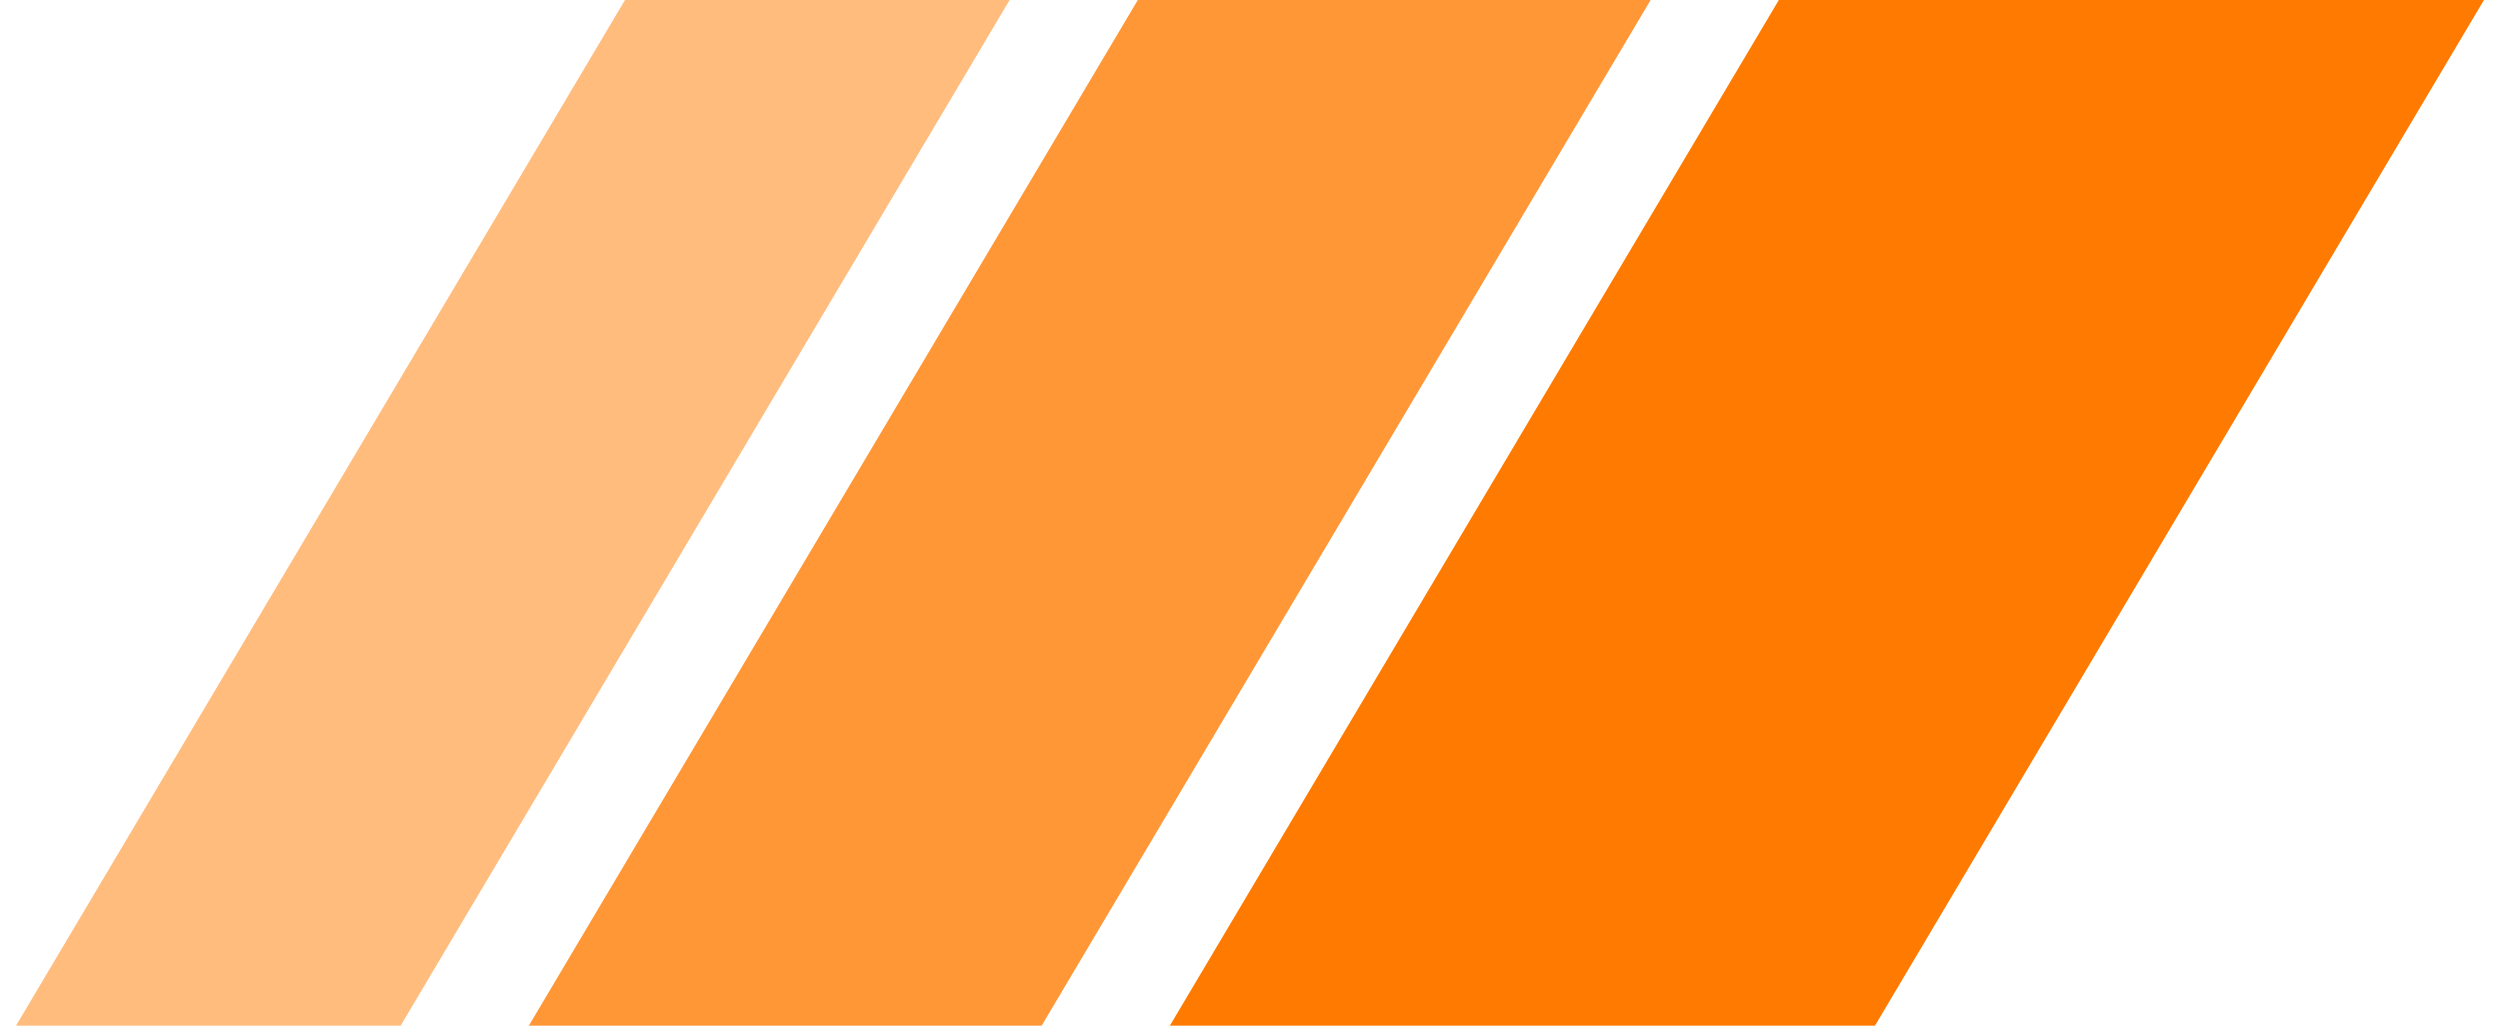
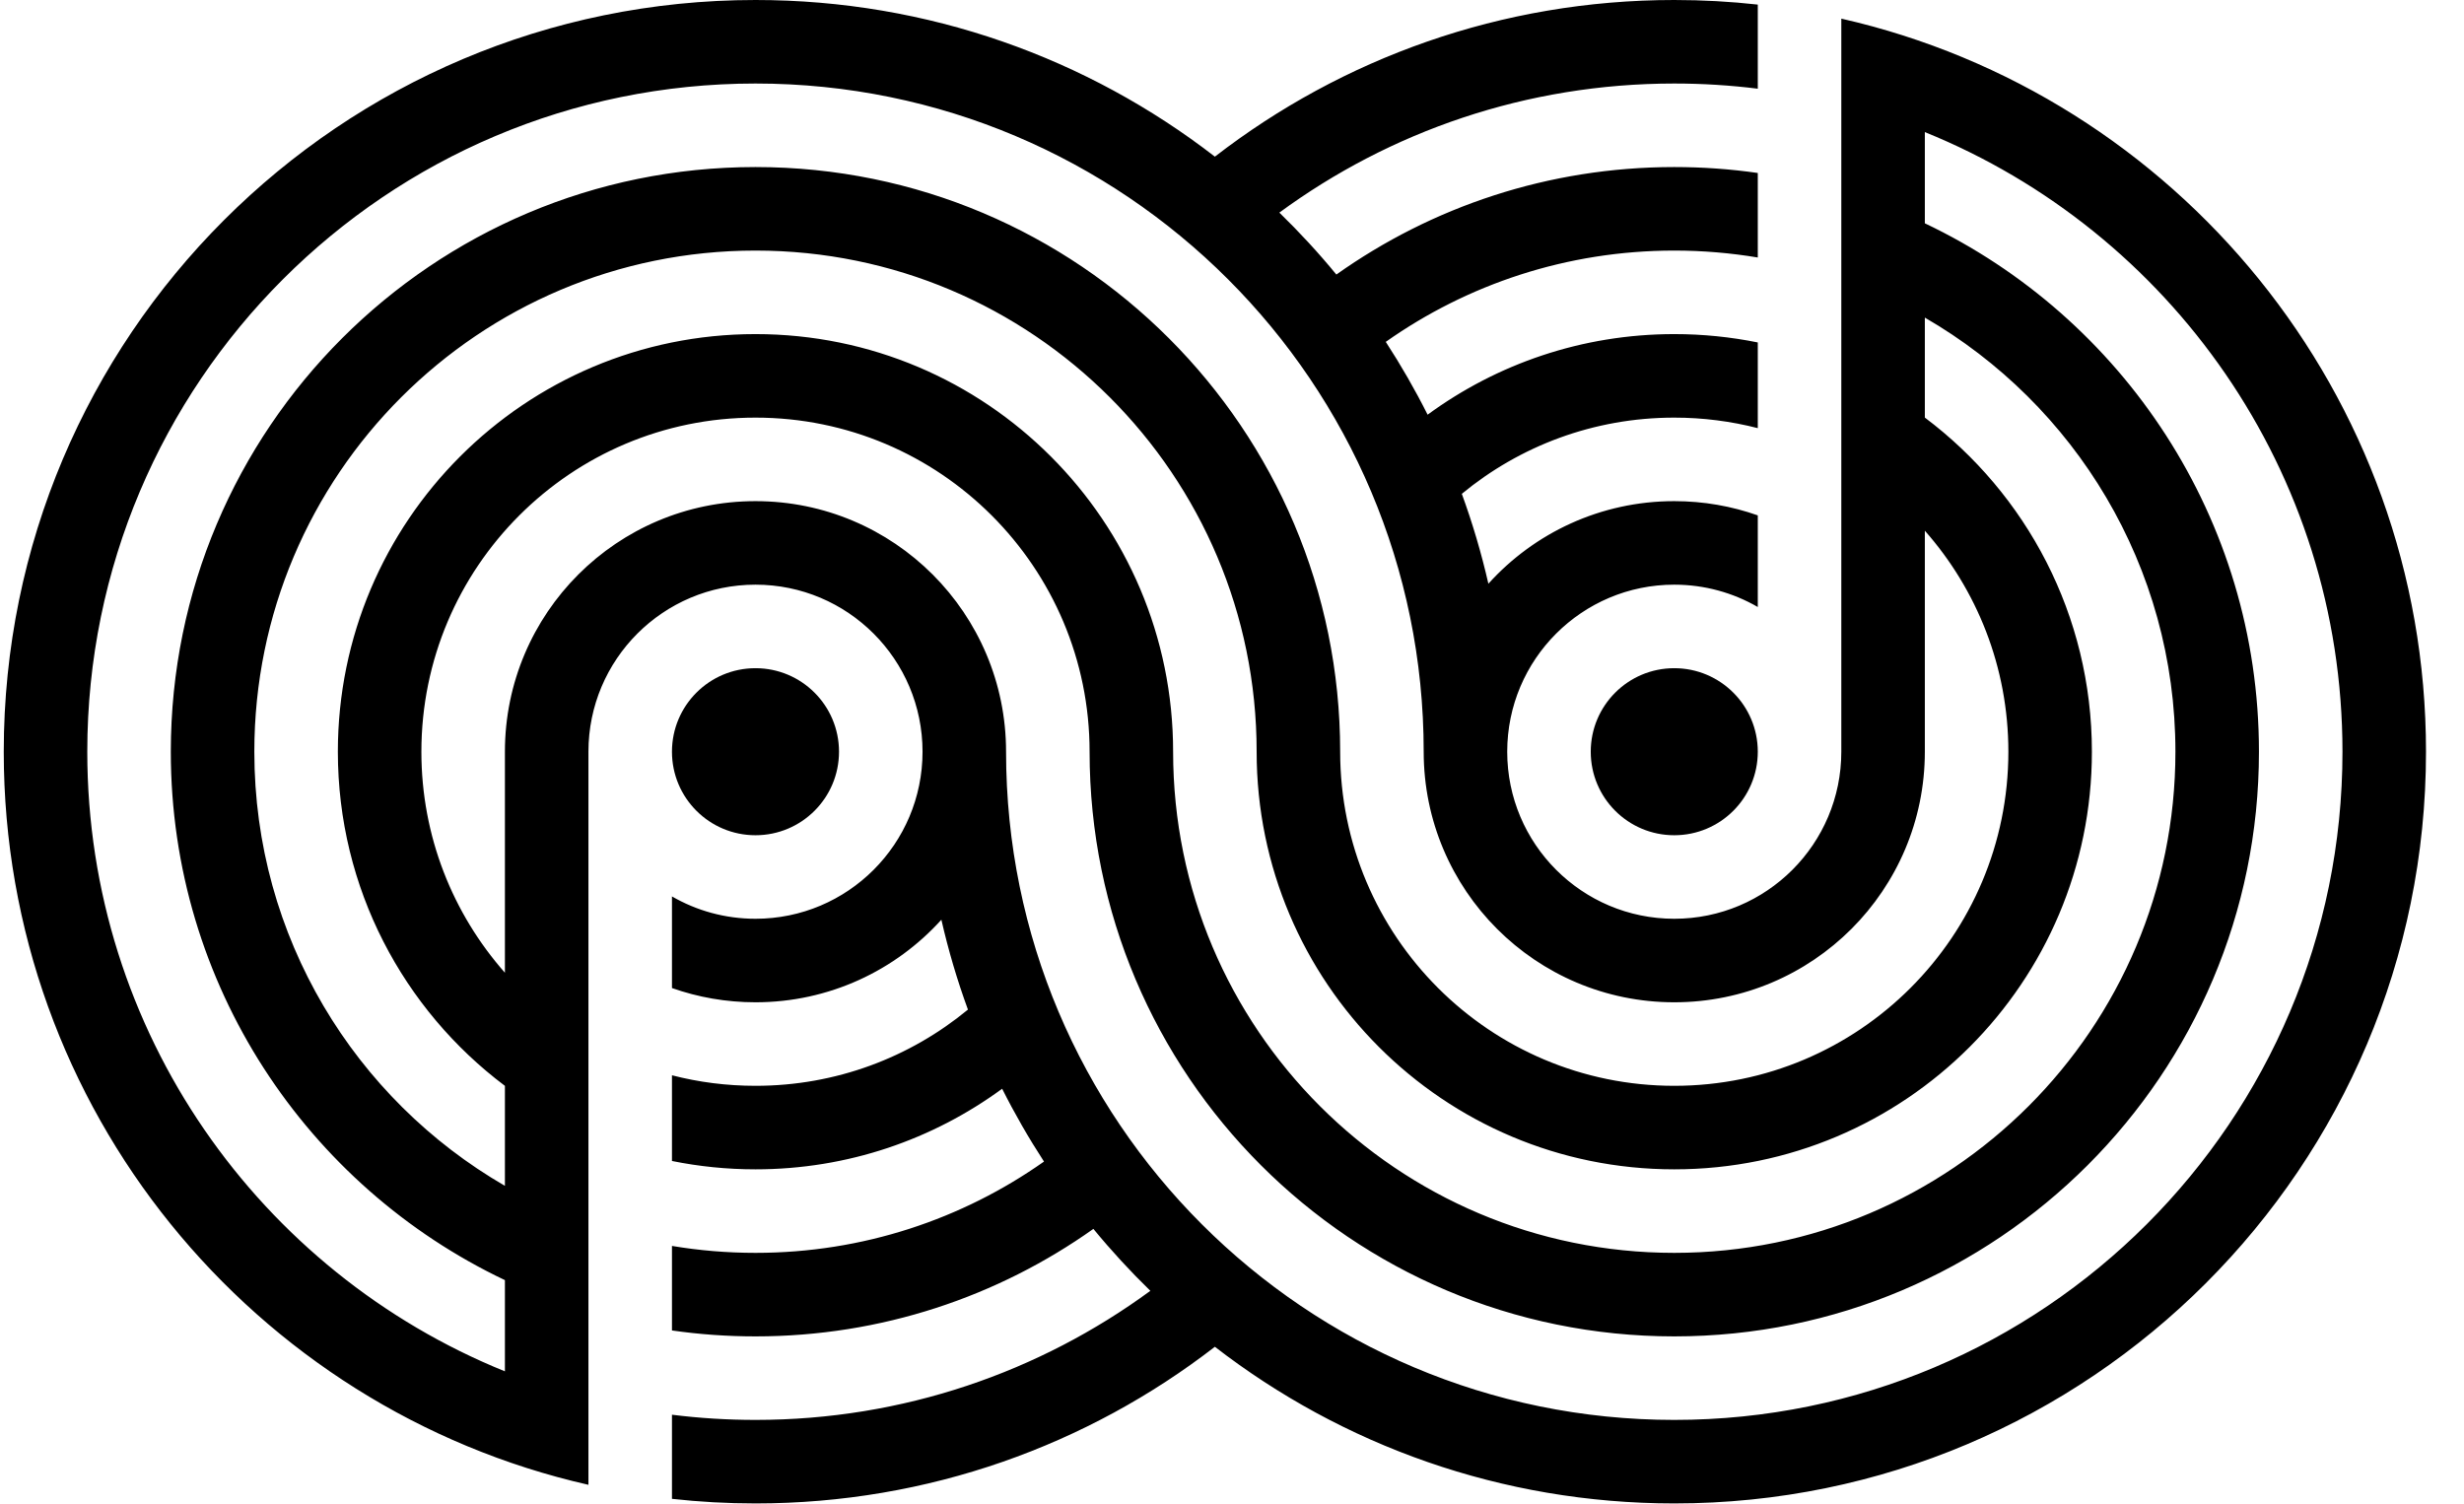
- <svg xmlns="http://www.w3.org/2000/svg" id="logo-38" width="78" height="32" viewBox="0 0 78 32" fill="none">
-   <path d="M55.5 0H77.5L58.5 32H36.5L55.5 0Z" class="ccustom" fill="#FF7A00" />
-   <path d="M35.5 0H51.5L32.5 32H16.5L35.5 0Z" class="ccompli1" fill="#FF9736" />
-   <path d="M19.5 0H31.5L12.5 32H0.5L19.5 0Z" class="ccompli2" fill="#FFBC7D" />
+ <svg xmlns="http://www.w3.org/2000/svg" width="59" height="36" viewBox="0 0 59 36" fill="none">
+   <path d="M20.09 18C20.09 19.105 19.194 20 18.09 20C16.985 20 16.09 19.105 16.09 18C16.09 16.895 16.985 16 18.09 16C19.194 16 20.09 16.895 20.09 18Z" fill="black" />
+   <path d="M42.09 18C42.09 19.105 41.194 20 40.09 20C38.985 20 38.09 19.105 38.09 18C38.09 16.895 38.985 16 40.09 16C41.194 16 42.09 16.895 42.09 18Z" fill="black" />
+   <path fill-rule="evenodd" clip-rule="evenodd" d="M40.09 2.0365e-06C40.766 2.1547e-06 41.433 0.037 42.09 0.11V2.124C41.435 2.042 40.767 2 40.09 2C36.552 2 33.283 3.147 30.634 5.091C31.116 5.56 31.572 6.054 31.999 6.574C34.283 4.953 37.076 4 40.09 4C40.769 4 41.437 4.048 42.09 4.142V6.166C41.439 6.057 40.771 6 40.09 6C37.517 6 35.135 6.809 33.182 8.186C33.547 8.747 33.882 9.329 34.184 9.93C35.838 8.717 37.881 8 40.09 8C40.775 8 41.444 8.069 42.09 8.2V10.252C41.451 10.088 40.781 10 40.09 10C38.157 10 36.386 10.684 35.003 11.825C35.258 12.523 35.471 13.242 35.639 13.977C36.736 12.763 38.324 12 40.09 12C40.791 12 41.464 12.12 42.09 12.341V14.535C41.502 14.195 40.819 14 40.09 14C37.881 14 36.09 15.791 36.09 18C36.09 20.209 37.881 22 40.09 22C42.299 22 44.09 20.209 44.09 18L44.09 17.979V0.446C52.106 2.265 58.09 9.434 58.09 18C58.09 27.941 50.031 36 40.09 36C35.947 36 32.132 34.601 29.09 32.249C26.048 34.6 22.231 36 18.09 36C17.414 36 16.747 35.963 16.09 35.89V33.876C16.745 33.958 17.413 34 18.09 34C21.628 34 24.896 32.852 27.545 30.909C27.064 30.441 26.608 29.946 26.181 29.426C23.896 31.047 21.103 32 18.09 32C17.411 32 16.743 31.952 16.09 31.858V29.834C16.74 29.943 17.409 30 18.09 30C20.663 30 23.045 29.191 24.998 27.814C24.633 27.253 24.298 26.671 23.996 26.07C22.341 27.283 20.299 28 18.09 28C17.405 28 16.736 27.931 16.09 27.8V25.748C16.729 25.913 17.399 26 18.09 26C20.023 26 21.794 25.316 23.177 24.175C22.922 23.477 22.709 22.759 22.541 22.023C21.443 23.237 19.856 24 18.09 24C17.389 24 16.715 23.88 16.09 23.659V21.465C16.678 21.805 17.361 22 18.09 22C20.299 22 22.09 20.209 22.09 18C22.09 15.791 20.299 14 18.09 14C15.881 14 14.09 15.791 14.09 18L14.09 35.554C6.074 33.735 0.09 26.566 0.09 18C0.09 8.059 8.149 0 18.09 0C22.232 0 26.048 1.399 29.09 3.751C32.132 1.4 35.948 0 40.09 2.0365e-06ZM46.09 3.163V5.347C50.82 7.594 54.09 12.415 54.09 18C54.09 25.732 47.822 32 40.09 32C32.358 32 26.09 25.732 26.09 18C26.09 13.582 22.508 10 18.09 10C13.672 10 10.09 13.582 10.09 18C10.09 20.029 10.845 21.881 12.09 23.292V18C12.09 14.686 14.776 12 18.09 12C21.404 12 24.09 14.686 24.09 18C24.09 26.837 31.253 34 40.09 34C48.926 34 56.09 26.837 56.09 18C56.09 11.285 51.953 5.537 46.09 3.163ZM12.09 26.001L12.09 28.395C8.503 26.32 6.09 22.442 6.09 18C6.09 11.373 11.463 6 18.09 6C24.717 6 30.09 11.373 30.09 18C30.09 23.523 34.567 28 40.09 28C45.613 28 50.09 23.523 50.09 18C50.09 14.728 48.519 11.824 46.09 9.999V7.605C49.677 9.68 52.09 13.558 52.09 18C52.09 24.627 46.717 30 40.09 30C33.462 30 28.09 24.627 28.09 18C28.09 12.477 23.613 8 18.09 8C12.567 8 8.09 12.477 8.09 18C8.09 21.272 9.661 24.176 12.09 26.001ZM4.09 18C4.09 23.585 7.36 28.406 12.09 30.653V32.837C6.226 30.463 2.09 24.715 2.09 18C2.09 9.163 9.253 2 18.09 2C26.927 2 34.09 9.163 34.09 18C34.09 21.314 36.776 24 40.09 24C43.404 24 46.09 21.314 46.09 18L46.09 12.708C47.335 14.119 48.09 15.971 48.09 18C48.09 22.418 44.508 26 40.09 26C35.672 26 32.09 22.418 32.09 18C32.09 10.268 25.822 4 18.09 4C10.358 4 4.09 10.268 4.09 18Z" fill="black" />
</svg>
